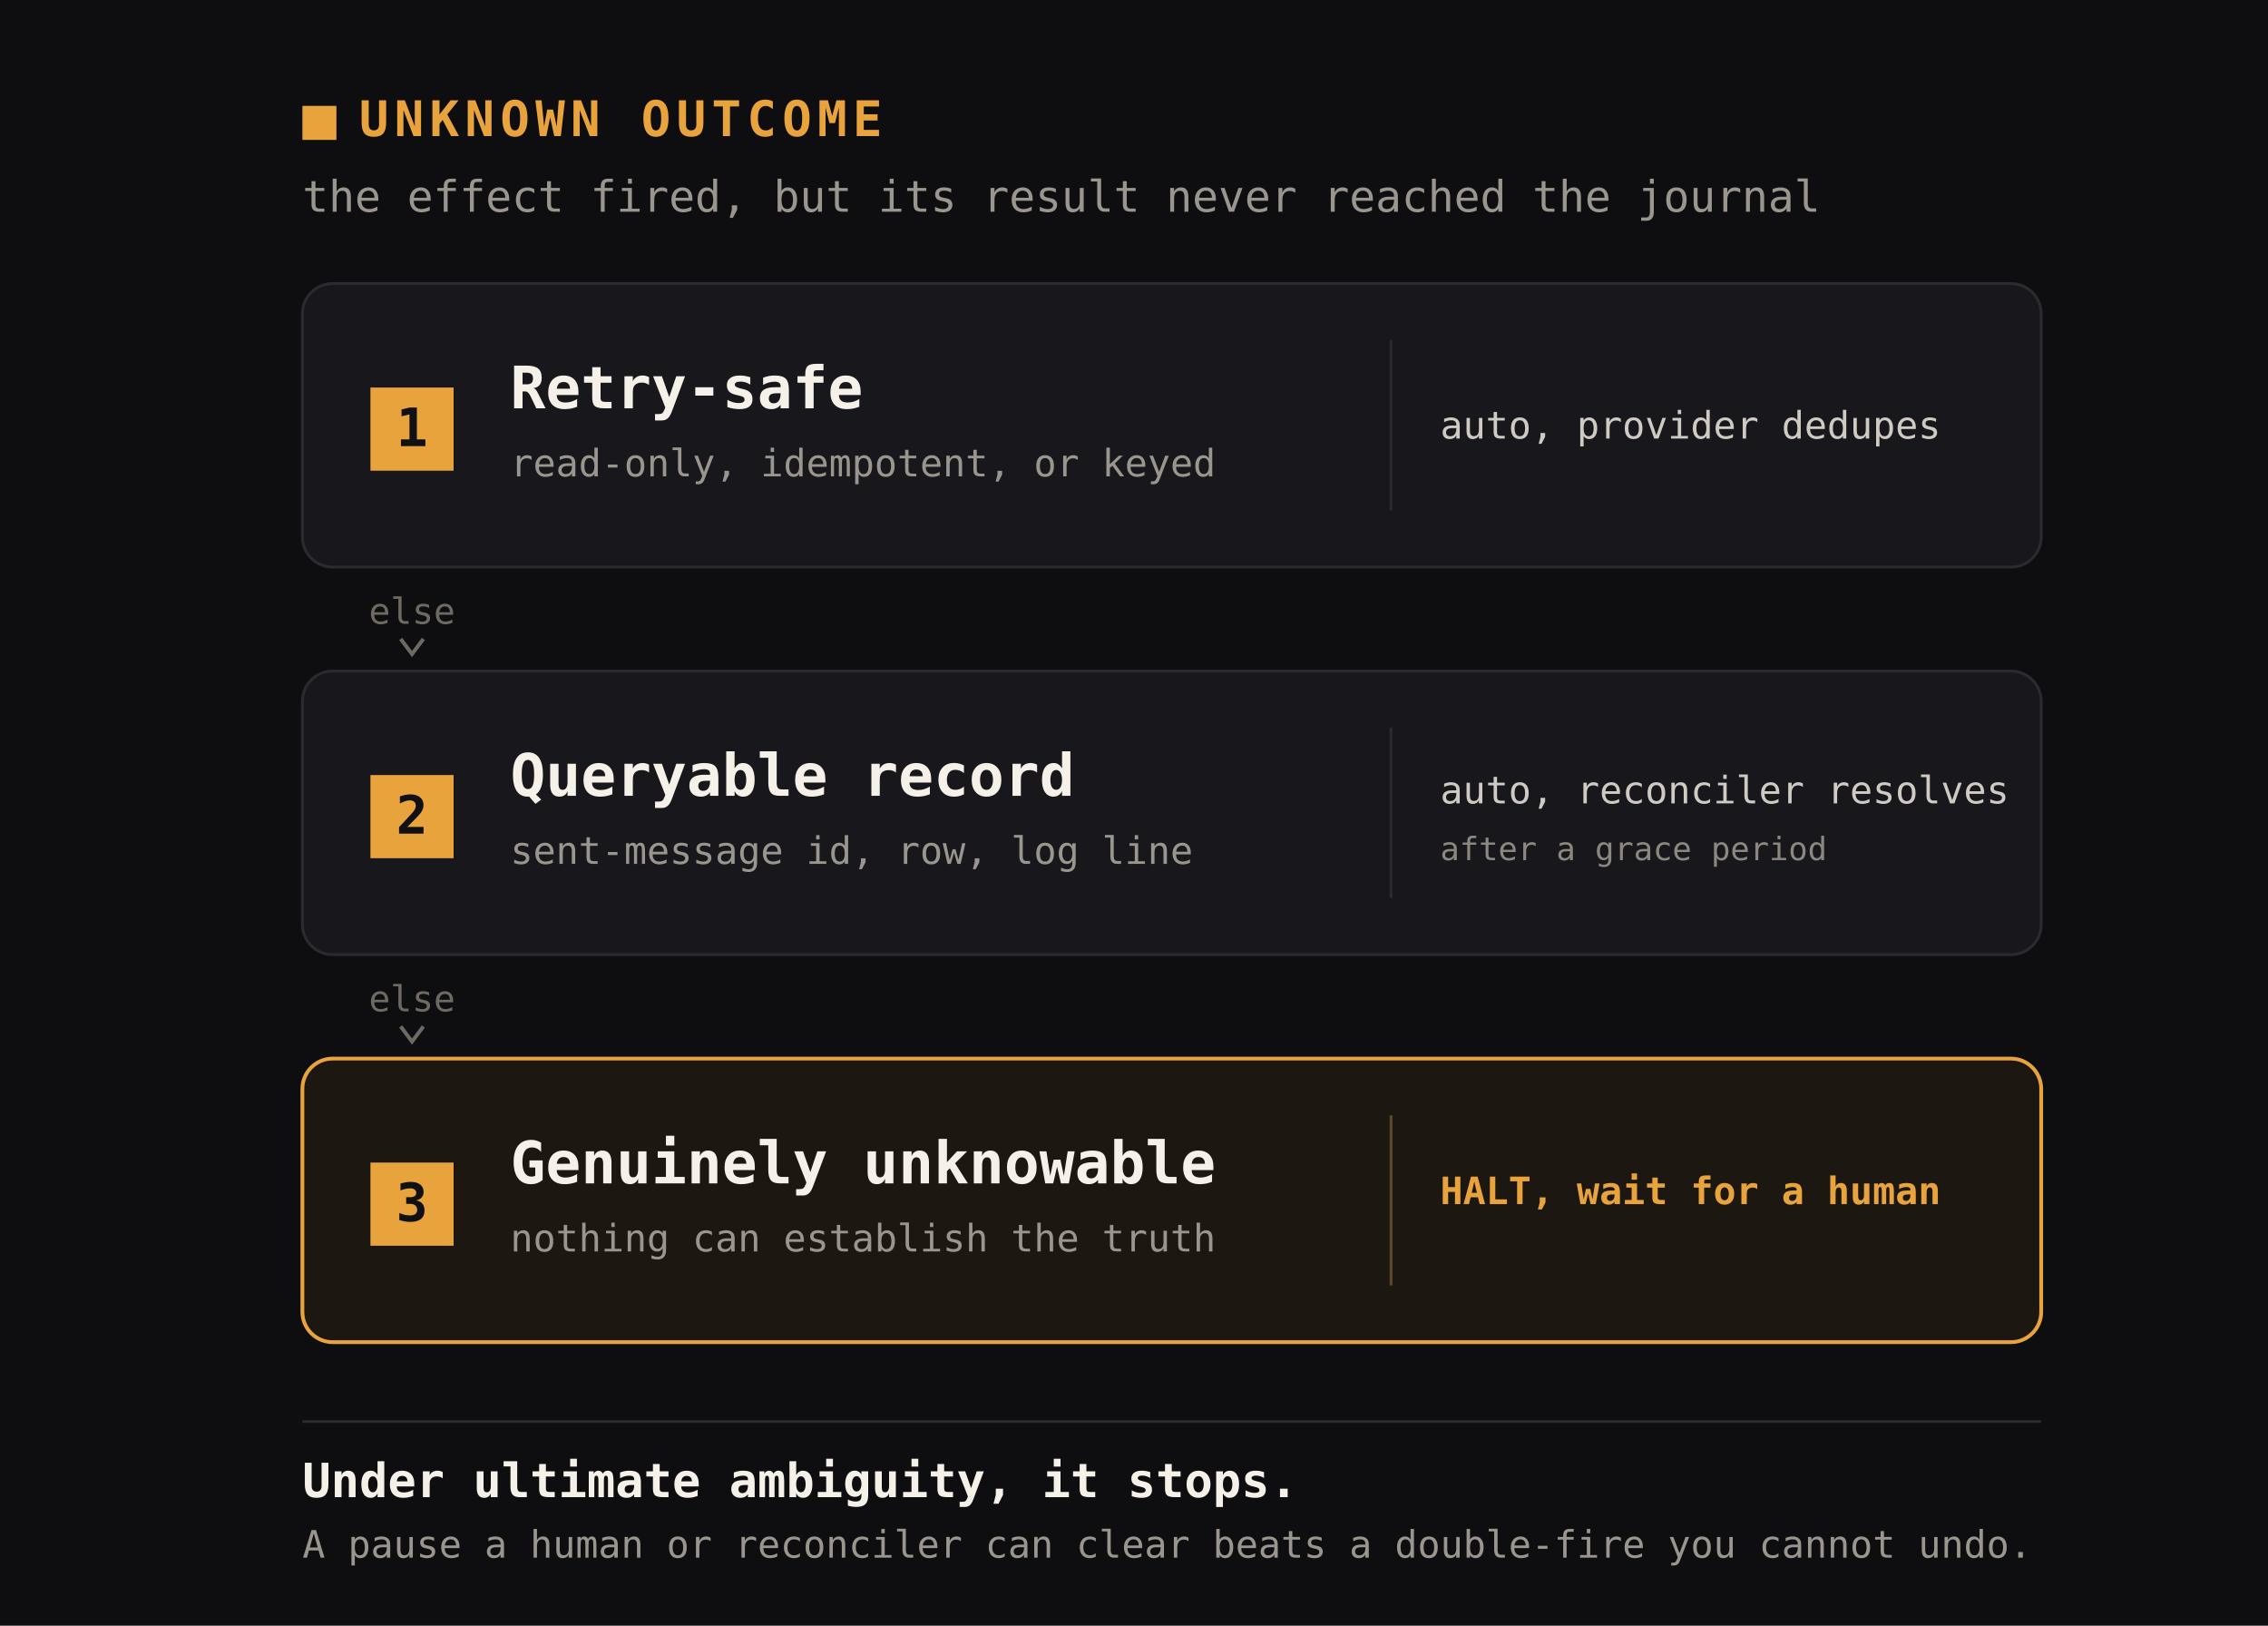
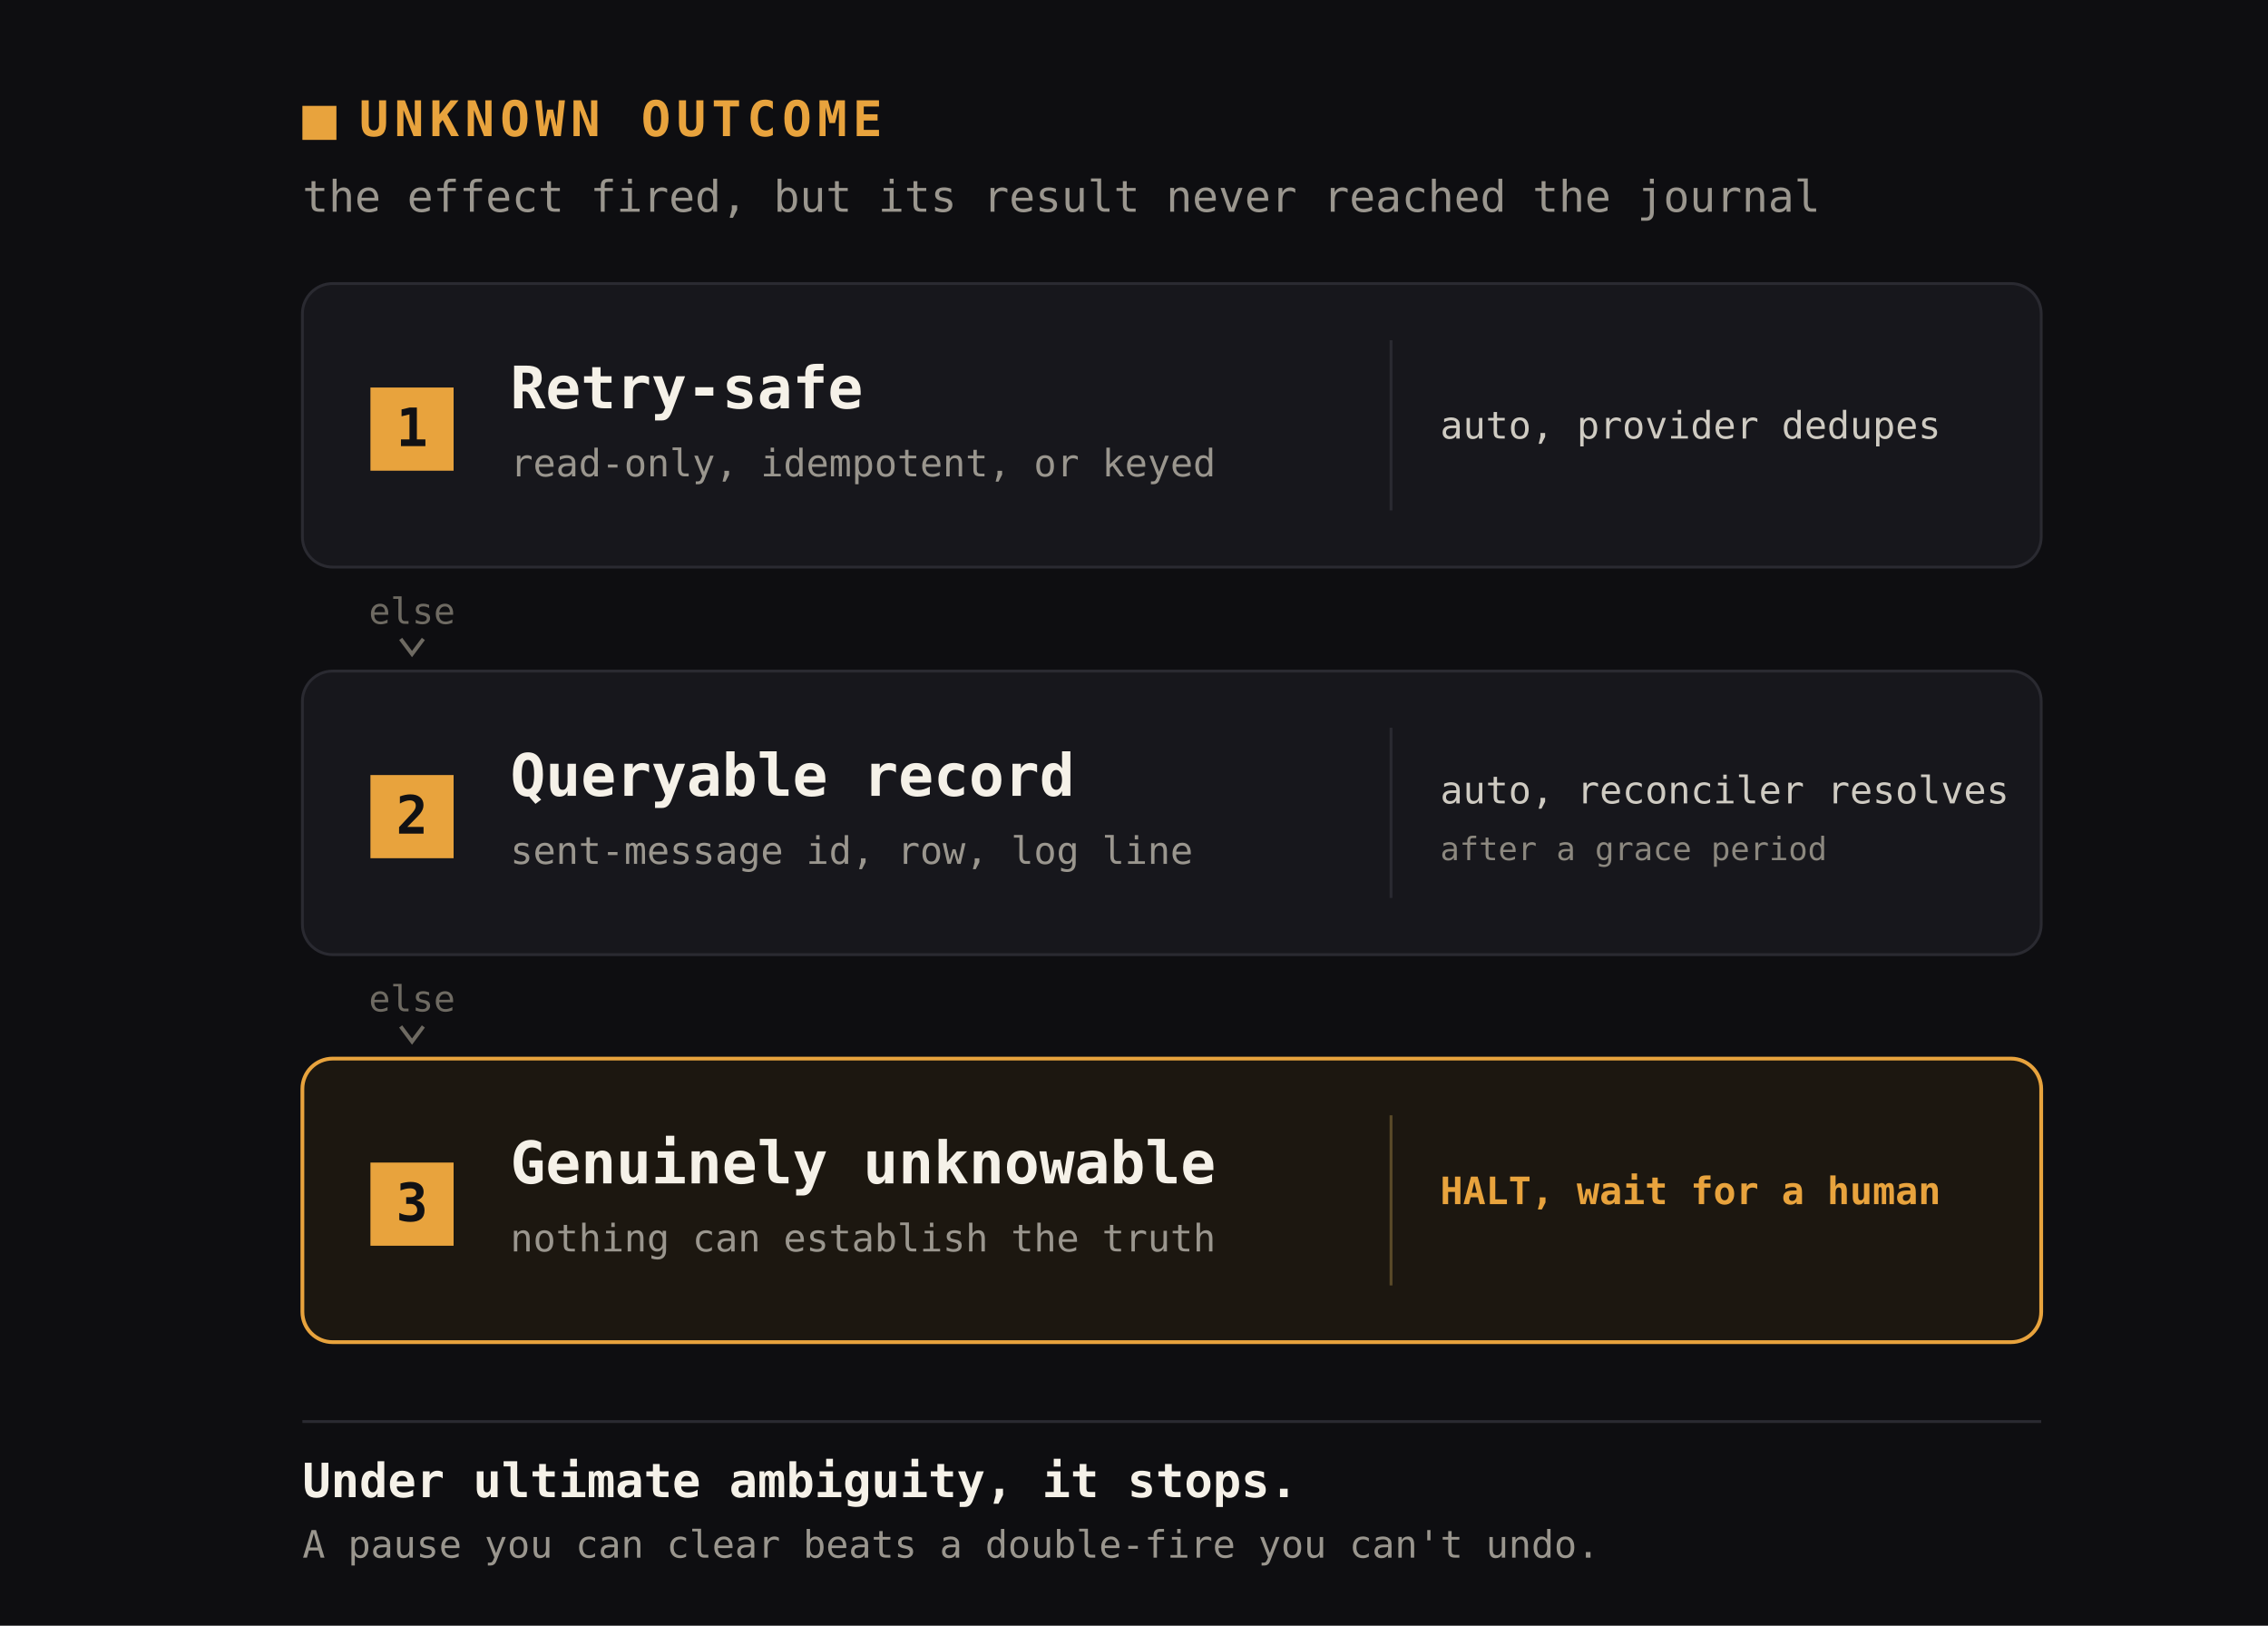
<svg xmlns="http://www.w3.org/2000/svg" width="1200" height="860" viewBox="0 0 1200 860" font-family="Menlo, 'DejaVu Sans Mono', monospace">
  <rect width="1200" height="860" fill="#0E0E11" />
  <rect x="160" y="56" width="18" height="18" fill="#E8A33D" />
  <text x="190" y="72" font-size="26" font-weight="700" fill="#E8A33D" letter-spacing="3">UNKNOWN OUTCOME</text>
  <text x="160" y="112" font-size="23" fill="#9A968E">the effect fired, but its result never reached the journal</text>
  <g>
    <rect x="160" y="150" width="920" height="150" rx="16" fill="#17171C" stroke="#2A2A31" stroke-width="1.5" />
    <rect x="196" y="205" width="44" height="44" fill="#E8A33D" />
    <text x="218" y="236" font-size="28" font-weight="700" fill="#111114" text-anchor="middle">1</text>
    <text x="270" y="216" font-size="31" font-weight="700" fill="#F5F1E8">Retry-safe</text>
    <text x="270" y="252" font-size="20" fill="#9A968E">read-only, idempotent, or keyed</text>
    <line x1="736" y1="180" x2="736" y2="270" stroke="#2A2A31" stroke-width="1.5" />
    <text x="762" y="232" font-size="20" fill="#CFCBC2">auto, provider dedupes</text>
  </g>
  <text x="218" y="330" font-size="19" fill="#6E6A62" text-anchor="middle">else</text>
  <path d="M212 338 l6 8 l6 -8" fill="none" stroke="#6E6A62" stroke-width="2" />
  <g>
    <rect x="160" y="355" width="920" height="150" rx="16" fill="#17171C" stroke="#2A2A31" stroke-width="1.5" />
    <rect x="196" y="410" width="44" height="44" fill="#E8A33D" />
    <text x="218" y="441" font-size="28" font-weight="700" fill="#111114" text-anchor="middle">2</text>
    <text x="270" y="421" font-size="31" font-weight="700" fill="#F5F1E8">Queryable record</text>
    <text x="270" y="457" font-size="20" fill="#9A968E">sent-message id, row, log line</text>
    <line x1="736" y1="385" x2="736" y2="475" stroke="#2A2A31" stroke-width="1.5" />
    <text x="762" y="425" font-size="20" fill="#CFCBC2">auto, reconciler resolves</text>
    <text x="762" y="455" font-size="17" fill="#8C887F">after a grace period</text>
  </g>
  <text x="218" y="535" font-size="19" fill="#6E6A62" text-anchor="middle">else</text>
  <path d="M212 543 l6 8 l6 -8" fill="none" stroke="#6E6A62" stroke-width="2" />
  <g>
    <rect x="160" y="560" width="920" height="150" rx="16" fill="#1C1710" stroke="#E8A33D" stroke-width="2" />
    <rect x="196" y="615" width="44" height="44" fill="#E8A33D" />
    <text x="218" y="646" font-size="28" font-weight="700" fill="#111114" text-anchor="middle">3</text>
    <text x="270" y="626" font-size="31" font-weight="700" fill="#F5F1E8">Genuinely unknowable</text>
    <text x="270" y="662" font-size="20" fill="#9A968E">nothing can establish the truth</text>
    <line x1="736" y1="590" x2="736" y2="680" stroke="#5A4A28" stroke-width="1.5" />
    <text x="762" y="637" font-size="20" font-weight="700" fill="#E8A33D">HALT, wait for a human</text>
  </g>
  <line x1="160" y1="752" x2="1080" y2="752" stroke="#2A2A31" stroke-width="1.5" />
  <text x="160" y="792" font-size="25" font-weight="700" fill="#F5F1E8">Under ultimate ambiguity, it stops.</text>
-   <text x="160" y="824" font-size="20" fill="#9A968E">A pause a human or reconciler can clear beats a double-fire you cannot undo.</text>
+   <text x="160" y="824" font-size="20" fill="#9A968E">A pause you can clear beats a double-fire you can't undo.</text>
</svg>
